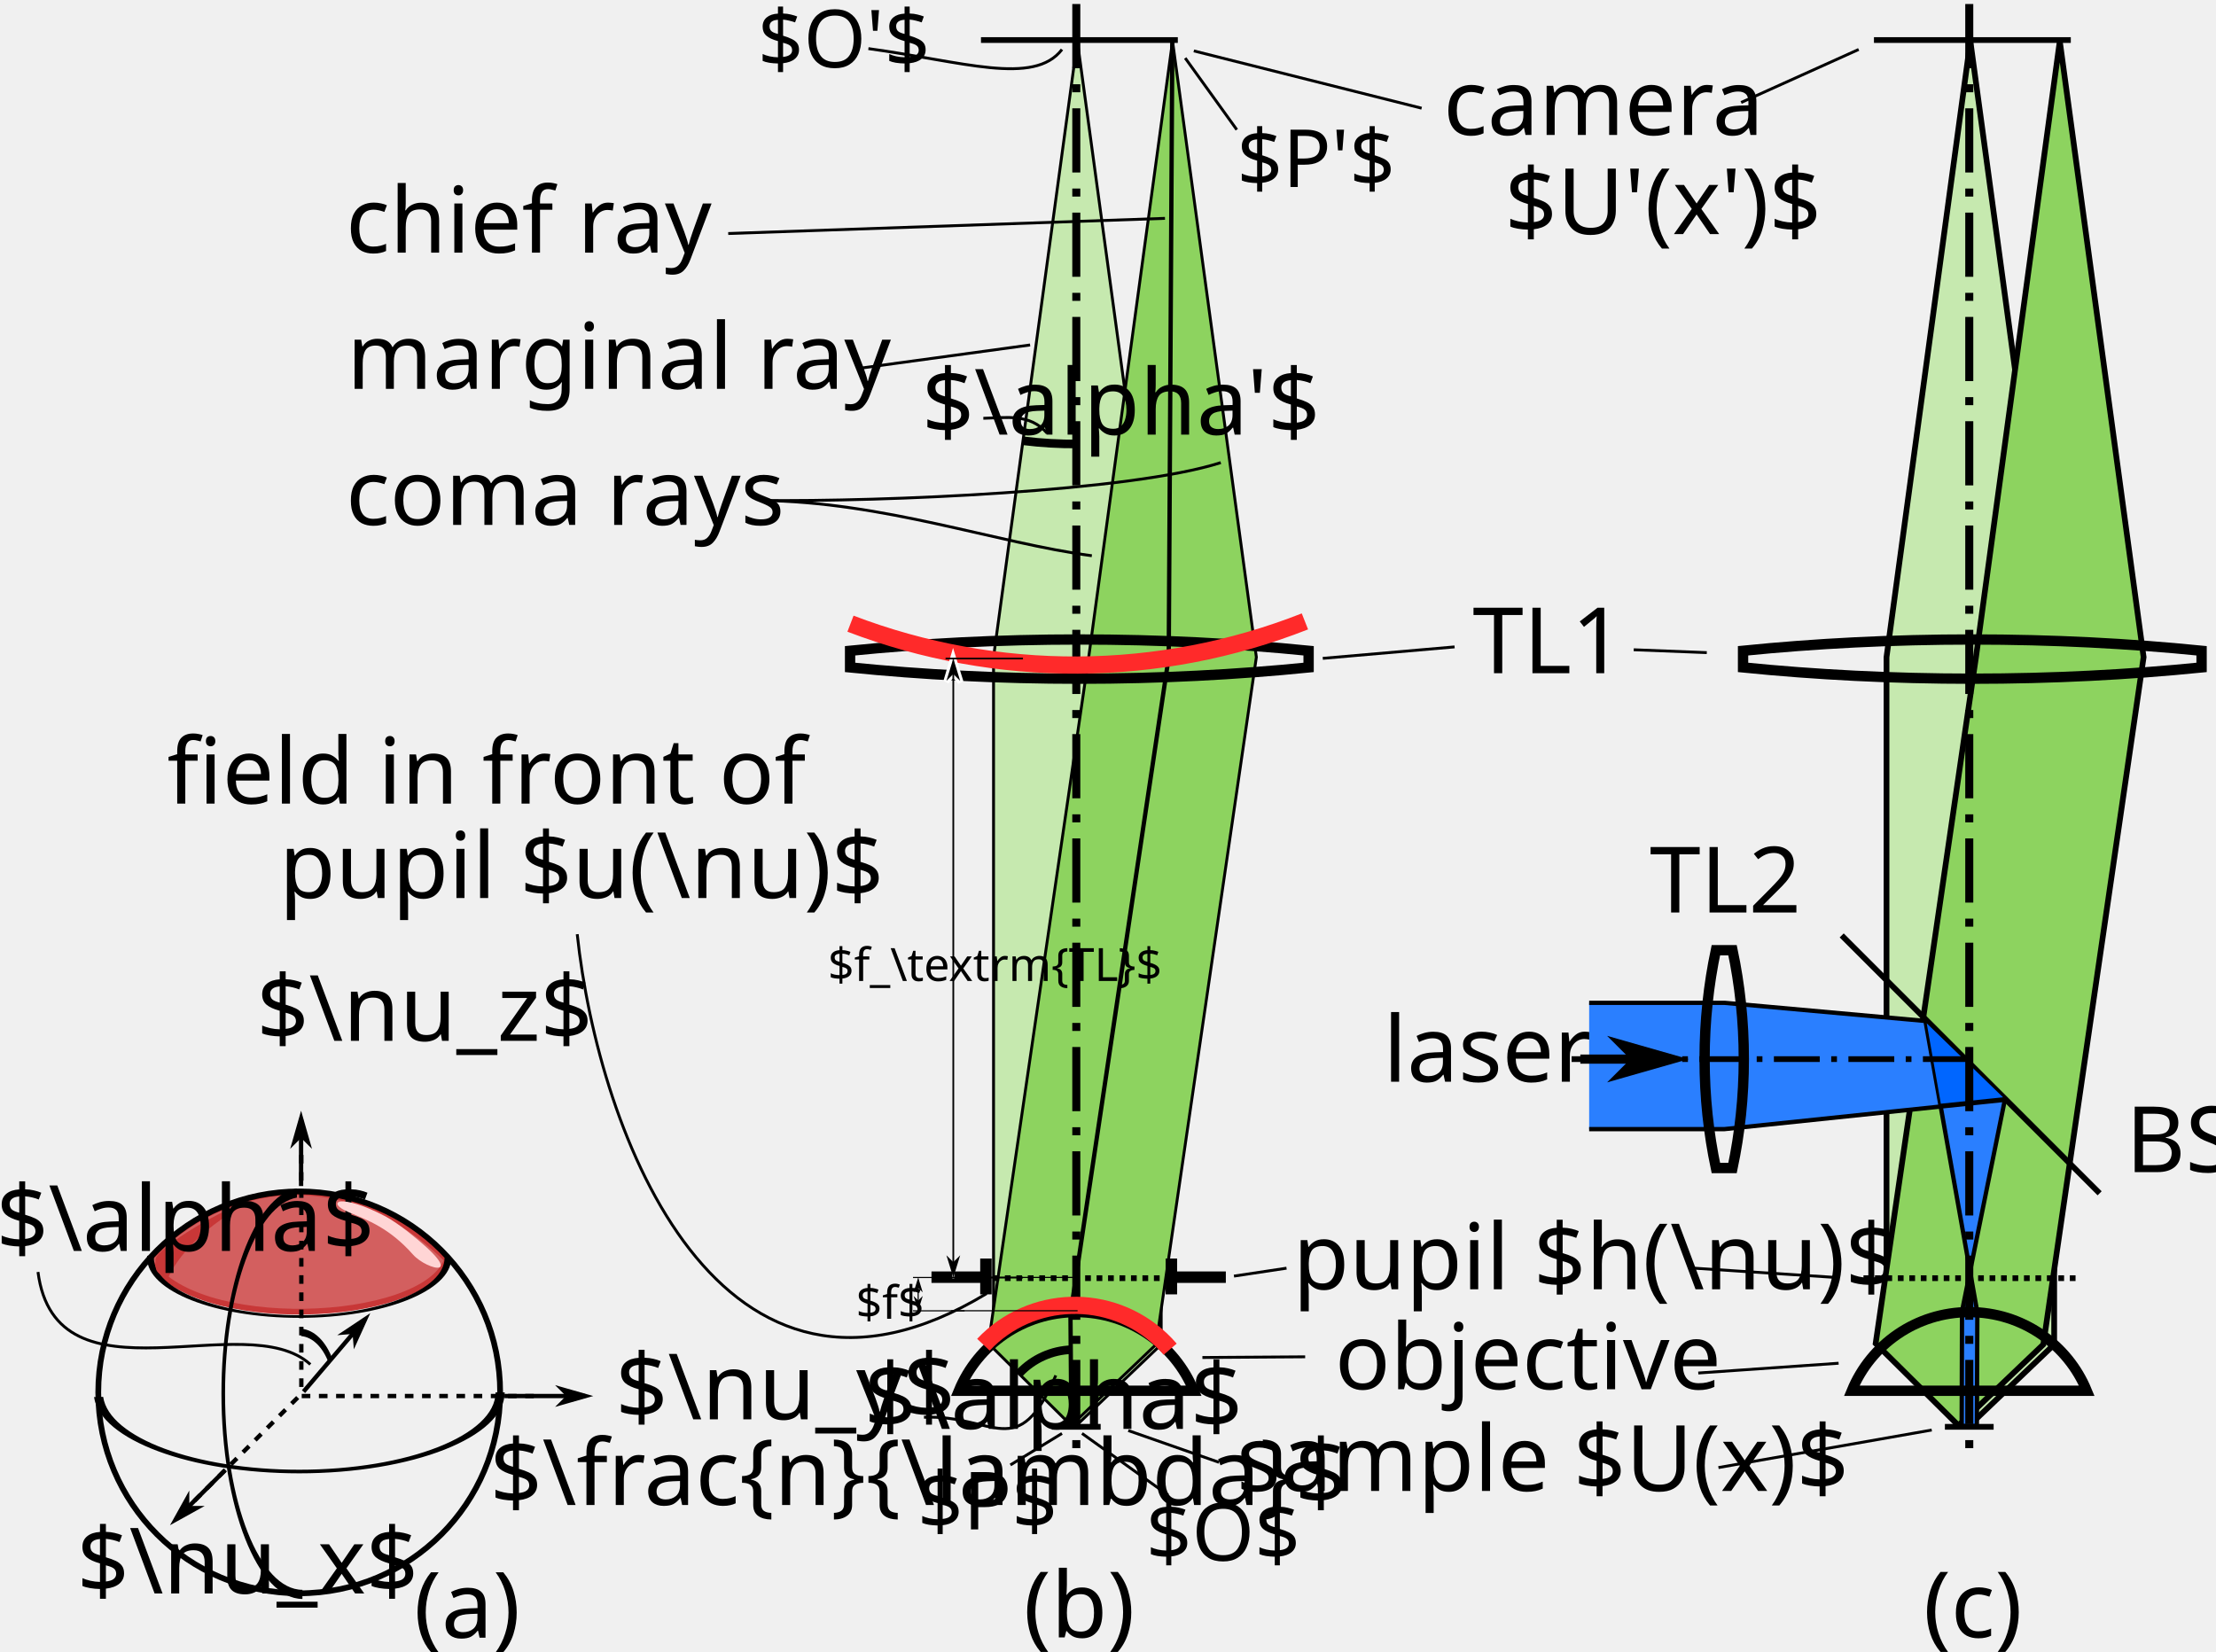
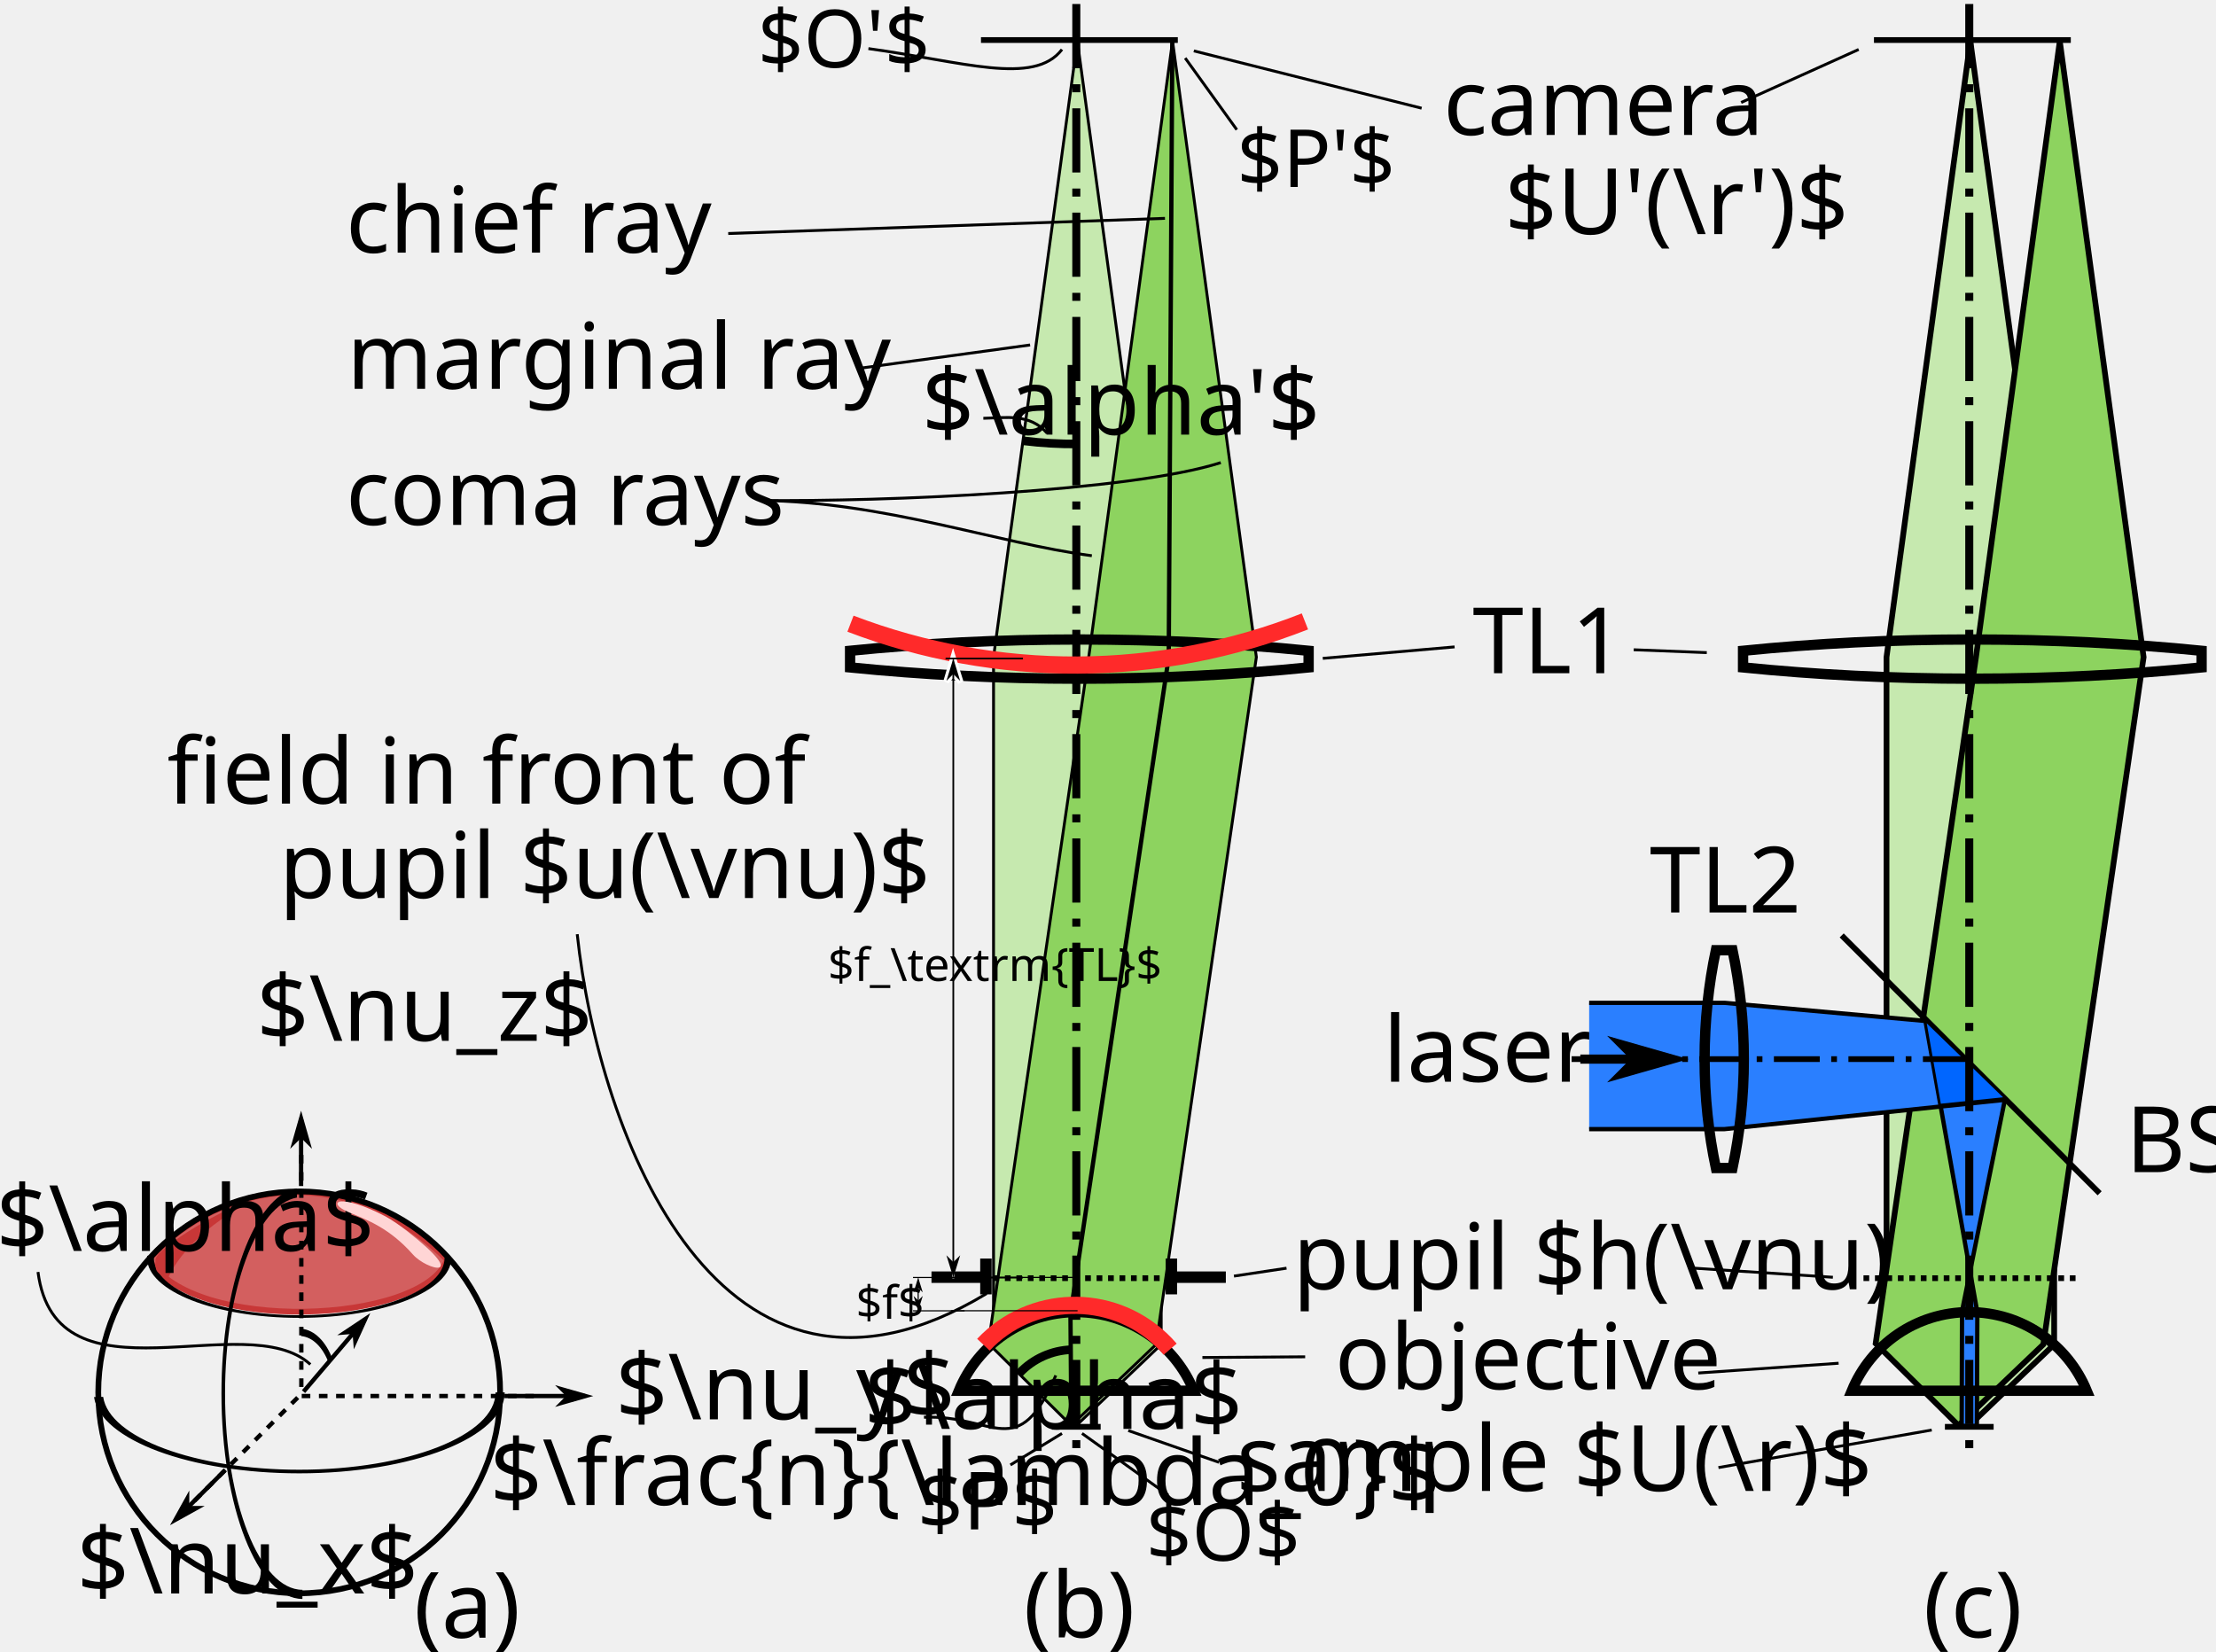
<svg xmlns="http://www.w3.org/2000/svg" version="1.1" id="svg2" height="288.19" width="386.631">
  <defs id="defs4">
    <marker orient="auto" refY="0" refX="0" id="Arrow1Mstart" style="overflow:visible">
      <path id="path6875" d="M 0,0 5,-5 -12.5,0 5,5 0,0 z" style="fill-rule:evenodd;stroke:#000000;stroke-width:1pt;marker-start:none" transform="matrix(0.4,0,0,0.4,4,0)" />
    </marker>
    <marker orient="auto" refY="0" refX="0" id="TriangleOutL" style="overflow:visible">
      <path id="path3945" d="m 5.77,0 -8.65,5 0,-10 8.65,5 z" style="fill-rule:evenodd;stroke:#000000;stroke-width:1pt;marker-start:none" transform="scale(0.8,0.8)" />
    </marker>
    <marker orient="auto" refY="0" refX="0" id="Arrow2Lend" style="overflow:visible">
      <path id="path3823" style="font-size:12px;fill-rule:evenodd;stroke-width:0.625;stroke-linejoin:round" d="M 8.719,4.034 -2.207,0.016 8.719,-4.002 c -1.745,2.372 -1.735,5.617 -6e-7,8.035 z" transform="matrix(-1.1,0,0,-1.1,-1.1,0)" />
    </marker>
    <marker orient="auto" refY="0" refX="0" id="Arrow1Mend" style="overflow:visible">
      <path id="path3811" d="M 0,0 5,-5 -12.5,0 5,5 0,0 z" style="fill-rule:evenodd;stroke:#000000;stroke-width:1pt;marker-start:none" transform="matrix(-0.4,0,0,-0.4,-4,0)" />
    </marker>
    <marker orient="auto" refY="0" refX="0" id="Arrow1Lend" style="overflow:visible">
      <path id="path3805" d="M 0,0 5,-5 -12.5,0 5,5 0,0 z" style="fill-rule:evenodd;stroke:#000000;stroke-width:1pt;marker-start:none" transform="matrix(-0.8,0,0,-0.8,-10,0)" />
    </marker>
    <marker orient="auto" refY="0" refX="0" id="Arrow2Mend" style="overflow:visible">
      <path id="path3829" style="font-size:12px;fill-rule:evenodd;stroke-width:0.625;stroke-linejoin:round" d="M 8.719,4.034 -2.207,0.016 8.719,-4.002 c -1.745,2.372 -1.735,5.617 -6e-7,8.035 z" transform="scale(-0.6,-0.6)" />
    </marker>
    <marker style="overflow:visible" id="DistanceStart" refX="0" refY="0" orient="auto">
      <g id="g2300">
        <path style="fill:none;stroke:#ffffff;stroke-width:1.15;stroke-linecap:square" d="M 0,0 2,0" id="path2306" />
        <path style="fill:#000000;fill-rule:evenodd;stroke:none" d="M 0,0 13,4 9,0 13,-4 0,0 z" id="path2302" />
        <path style="fill:none;stroke:#000000;stroke-width:1;stroke-linecap:square" d="M 0,-4 0,40" id="path2304" />
      </g>
    </marker>
    <marker style="overflow:visible" id="DistanceEnd" refX="0" refY="0" orient="auto">
      <g id="g3858">
        <path style="fill:none;stroke:#ffffff;stroke-width:1.15;stroke-linecap:square" d="M 0,0 -2,0" id="path2316" />
        <path style="fill:#000000;fill-rule:evenodd;stroke:none" d="M 0,0 -13,4 -9,0 -13,-4 0,0 z" id="path2312" />
        <path style="fill:none;stroke:#000000;stroke-width:1;stroke-linecap:square" d="M 0,-4 0,40" id="path2314" />
      </g>
    </marker>
    <marker orient="auto" refY="0" refX="0" id="DiamondMstart" style="overflow:visible">
      <path id="path3894" d="M 0,-7.071 -7.071,0 0,7.071 7.071,0 0,-7.071 z" style="fill-rule:evenodd;stroke:#000000;stroke-width:1pt;marker-start:none" transform="matrix(0.4,0,0,0.4,2.6,0)" />
    </marker>
    <marker style="overflow:visible" id="DistanceStart-0" refX="0" refY="0" orient="auto">
      <g id="g2300-6">
        <path style="fill:none;stroke:#ffffff;stroke-width:1.15;stroke-linecap:square" d="M 0,0 2,0" id="path2306-8" />
        <path style="fill:#000000;fill-rule:evenodd;stroke:none" d="M 0,0 13,4 9,0 13,-4 0,0 z" id="path2302-9" />
        <path style="fill:none;stroke:#000000;stroke-width:1;stroke-linecap:square" d="M 0,-4 0,40" id="path2304-2" />
      </g>
    </marker>
    <marker style="overflow:visible" id="DistanceEnd-6" refX="0" refY="0" orient="auto">
      <g id="g3858-6">
        <path style="fill:none;stroke:#ffffff;stroke-width:1.15;stroke-linecap:square" d="M 0,0 -2,0" id="path2316-4" />
        <path style="fill:#000000;fill-rule:evenodd;stroke:none" d="M 0,0 -13,4 -9,0 -13,-4 0,0 z" id="path2312-9" />
        <path style="fill:none;stroke:#000000;stroke-width:1;stroke-linecap:square" d="M 0,-4 0,40" id="path2314-5" />
      </g>
    </marker>
    <marker style="overflow:visible" id="marker6828" refX="0" refY="0" orient="auto">
      <g id="g6830">
        <path style="fill:none;stroke:#ffffff;stroke-width:1.15;stroke-linecap:square" d="M 0,0 2,0" id="path6832" />
        <path style="fill:#000000;fill-rule:evenodd;stroke:none" d="M 0,0 13,4 9,0 13,-4 0,0 z" id="path6834" />
        <path style="fill:none;stroke:#000000;stroke-width:1;stroke-linecap:square" d="M 0,-4 0,40" id="path6836" />
      </g>
    </marker>
    <marker style="overflow:visible" id="marker6838" refX="0" refY="0" orient="auto">
      <g id="g6840">
        <path style="fill:none;stroke:#ffffff;stroke-width:1.15;stroke-linecap:square" d="M 0,0 -2,0" id="path6842" />
        <path style="fill:#000000;fill-rule:evenodd;stroke:none" d="M 0,0 -13,4 -9,0 -13,-4 0,0 z" id="path6844" />
        <path style="fill:none;stroke:#000000;stroke-width:1;stroke-linecap:square" d="M 0,-4 0,40" id="path6846" />
      </g>
    </marker>
    <marker orient="auto" refY="0" refX="0" id="Arrow1Mend-9" style="overflow:visible">
      <path id="path3811-4" d="M 0,0 5,-5 -12.5,0 5,5 0,0 z" style="fill-rule:evenodd;stroke:#000000;stroke-width:1pt;marker-start:none" transform="matrix(-0.4,0,0,-0.4,-4,0)" />
    </marker>
    <marker orient="auto" refY="0" refX="0" id="Arrow1Mstart-9" style="overflow:visible">
      <path id="path6875-7" d="M 0,0 5,-5 -12.5,0 5,5 0,0 z" style="fill-rule:evenodd;stroke:#000000;stroke-width:1pt;marker-start:none" transform="matrix(0.4,0,0,0.4,4,0)" />
    </marker>
  </defs>
  <g id="layer4" style="display:inline" transform="translate(133.8258,-8.3446423e-8)" />
  <g id="layer3" style="display:inline" transform="translate(133.8258,-8.3446423e-8)" />
  <g id="layer1" style="display:inline" transform="translate(-8.653958,-7.691754)">
    <text xml:space="preserve" style="font-size:13px;font-style:normal;font-variant:normal;font-weight:normal;font-stretch:normal;line-height:125%;letter-spacing:0px;word-spacing:0px;fill:#000000;fill-opacity:1;stroke:none;font-family:Gentium;-inkscape-font-specification:Gentium" x="259" y="125.362" id="text3987">
      <tspan id="tspan3989" x="259" y="125.362" />
    </text>
    <text xml:space="preserve" style="font-size:16px;font-style:normal;font-variant:normal;font-weight:normal;font-stretch:normal;line-height:125%;letter-spacing:0px;word-spacing:0px;fill:#000000;fill-opacity:1;stroke:none;font-family:Gentium;-inkscape-font-specification:Gentium" x="241.554" y="250.109" id="text3995">
      <tspan id="tspan3997" x="241.554" y="250.109">objective</tspan>
    </text>
    <text xml:space="preserve" style="font-size:16px;font-style:normal;font-variant:normal;font-weight:normal;font-stretch:normal;line-height:125%;letter-spacing:0px;word-spacing:0px;fill:#000000;fill-opacity:1;stroke:none;font-family:Gentium;-inkscape-font-specification:Gentium" x="224.421" y="267.862" id="text3999">
-       <tspan id="tspan4001" x="224.421" y="267.862">sample $U(x)$</tspan>
+       <tspan id="tspan4001" x="224.421" y="267.862">sample $U(\r)$</tspan>
    </text>
    <text xml:space="preserve" style="font-size:16px;font-style:normal;font-variant:normal;font-weight:normal;font-stretch:normal;line-height:125%;letter-spacing:0px;word-spacing:0px;fill:#000000;fill-opacity:1;stroke:none;font-family:Gentium;-inkscape-font-specification:Gentium" x="260.48" y="31.245" id="text4003">
      <tspan id="tspan4005" x="260.48" y="31.245">camera</tspan>
    </text>
    <path style="fill:#c6e9af;stroke:#000000;stroke-width:0.5;stroke-linecap:butt;stroke-linejoin:miter;stroke-opacity:1;display:inline" d="m 182,242.126 0,-119.764 14.625,-107.5 14.625,107.5 0,119.941 -14.802,14.134 z" id="path3985" />
    <path style="fill:#8dd35f;fill-opacity:1;stroke:#000000;stroke-width:0.5;stroke-linecap:butt;stroke-linejoin:miter;stroke-opacity:1;display:inline" d="m 181.105,242.126 17.5,-119.764 14.625,-107.5 14.625,107.5 -17.5,119.941 -14.802,14.134 z" id="path3985-5" />
    <path style="fill:none;stroke:none" id="path2985" d="m 209.78,207.254 c 16.705,3.204 23.252,9.357 15.651,14.708" />
    <path style="fill:none;stroke:#000000;stroke-width:1.8;stroke-miterlimit:4;stroke-opacity:1;stroke-dasharray:none;stroke-dashoffset:0" d="m 196.438,236.656 c -9.254,0 -17.19,5.658 -20.5,13.719 l 41,0 c -3.309,-8.062 -11.245,-13.719 -20.5,-13.719 z" id="path3759" />
    <path style="fill:none;stroke:#000000;stroke-width:1.8;stroke-miterlimit:4;stroke-opacity:1;stroke-dasharray:none;stroke-dashoffset:0" d="m 196.969,119.281 c -13.992,0 -27.429,0.704 -40,1.969 l 0,2.906 c 12.571,1.262 26.011,1.969 40,1.969 13.983,0 27.439,-0.708 40,-1.969 l 0,-2.906 c -12.561,-1.263 -26.014,-1.969 -40,-1.969 z" id="path3763" />
    <path style="fill:none;stroke:#000000;stroke-width:1.4;stroke-linecap:butt;stroke-linejoin:miter;stroke-miterlimit:4;stroke-opacity:1;stroke-dasharray:11.2, 2.8, 1.4, 2.8;stroke-dashoffset:0;marker-start:none" d="m 196.438,8.392 0,253.152" id="path3784" />
    <path style="fill:none;stroke:#000000;stroke-width:1px;stroke-linecap:butt;stroke-linejoin:miter;stroke-opacity:1" d="m 179.809,14.679 34.342,0" id="path3978" />
    <path style="fill:none;stroke:#000000;stroke-width:1px;stroke-linecap:butt;stroke-linejoin:miter;stroke-opacity:1" d="m 192.188,256.669 8.5,0" id="path3001" />
    <path style="fill:none;stroke:#000000;stroke-width:1;stroke-linecap:butt;stroke-linejoin:miter;stroke-miterlimit:4;stroke-opacity:1;stroke-dasharray:1, 1;stroke-dashoffset:0" d="m 177.98,230.731 38,0" id="path3003" />
    <text xml:space="preserve" style="font-size:16px;font-style:normal;font-variant:normal;font-weight:normal;font-stretch:normal;line-height:125%;letter-spacing:0px;word-spacing:0px;fill:#000000;fill-opacity:1;stroke:none;font-family:Gentium;-inkscape-font-specification:Gentium" x="234.23" y="232.669" id="text3773">
-       <tspan id="tspan3775" x="234.23" y="232.669">pupil $h(\nu)$</tspan>
+       <tspan id="tspan3775" x="234.23" y="232.669">pupil $h(\vnu)$</tspan>
    </text>
    <text xml:space="preserve" style="font-size:16px;font-style:normal;font-variant:normal;font-weight:normal;font-stretch:normal;line-height:125%;letter-spacing:0px;word-spacing:0px;fill:#000000;fill-opacity:1;stroke:none;font-family:Gentium;-inkscape-font-specification:Gentium" x="265.581" y="125.164" id="text7295">
      <tspan id="tspan7297" x="265.581" y="125.164">TL1</tspan>
    </text>
    <flowRoot xml:space="preserve" id="flowRoot9099" style="font-size:8px;font-style:normal;font-variant:normal;font-weight:normal;font-stretch:normal;line-height:125%;letter-spacing:0px;word-spacing:0px;fill:#000000;fill-opacity:1;stroke:none;font-family:Gentium;-inkscape-font-specification:Gentium" transform="translate(142.4797,-34.30945)">
      <flowRegion id="flowRegion9101">
        <rect id="rect9103" width="70.5" height="81" x="83" y="247.73" />
      </flowRegion>
      <flowPara id="flowPara9105" />
    </flowRoot>
    <path style="fill:none;stroke:#000000;stroke-width:0.5;stroke-linecap:butt;stroke-linejoin:miter;stroke-opacity:1" d="m 79.676,221.663 -9.168,1.381" id="path9499" transform="translate(153.4405,7.324853)" />
    <path style="fill:none;stroke:#000000;stroke-width:0.5;stroke-linecap:butt;stroke-linejoin:miter;stroke-opacity:1" d="M 149.849,221.603 175,223.249" id="path9501" transform="translate(153.4405,7.324853)" />
    <path style="fill:none;stroke:#000000;stroke-width:0.5;stroke-linecap:butt;stroke-linejoin:miter;stroke-opacity:1" d="M 82.929,237.128 65,237.249" id="path9503" transform="translate(153.4405,7.324853)" />
    <path style="fill:none;stroke:#000000;stroke-width:0.5;stroke-linecap:butt;stroke-linejoin:miter;stroke-opacity:1" d="m 109,113.249 -23,2" id="path9505" transform="translate(153.4405,7.324853)" />
    <path style="fill:none;stroke:#000000;stroke-width:0.5;stroke-linecap:butt;stroke-linejoin:miter;stroke-opacity:1" d="m 140.25,113.749 12.75,0.5" id="path9507" transform="translate(153.4405,7.324853)" />
    <path style="fill:none;stroke:#000000;stroke-width:0.5;stroke-linecap:butt;stroke-linejoin:miter;stroke-opacity:1" d="M 103.25,19.249 63.5,9.249" id="path9509" transform="translate(153.4405,7.324853)" />
    <path style="fill:none;stroke:#000000;stroke-width:0.5;stroke-linecap:butt;stroke-linejoin:miter;stroke-opacity:1" d="M 158.993,18.249 179.5,8.999" id="path9511" transform="translate(153.4405,7.324853)" />
    <path style="fill:none;stroke:#000000;stroke-width:0.5;stroke-linecap:butt;stroke-linejoin:miter;stroke-opacity:1" d="M 151.515,239.956 176,238.249" id="path9513" transform="translate(153.4405,7.324853)" />
    <path style="fill:none;stroke:#000000;stroke-width:0.5;stroke-linecap:butt;stroke-linejoin:miter;stroke-opacity:1" d="m 308.476,263.781 37.214,-6.553" id="path9515" />
    <path style="fill:none;stroke:#000000;stroke-width:0.5;stroke-linecap:butt;stroke-linejoin:miter;stroke-opacity:1" d="m 221.338,262.867 -15.829,-5.543" id="path9517" />
    <text xml:space="preserve" style="font-size:14px;font-style:normal;font-variant:normal;font-weight:normal;font-stretch:normal;line-height:125%;letter-spacing:0px;word-spacing:0px;fill:#000000;fill-opacity:1;stroke:none;font-family:Gentium;-inkscape-font-specification:Gentium" x="15.25" y="267.249" id="text3135" transform="translate(153.4405,7.324853)">
      <tspan id="tspan3137" x="15.25" y="267.249">$P$</tspan>
    </text>
    <text xml:space="preserve" style="font-size:14px;font-style:normal;font-variant:normal;font-weight:normal;font-stretch:normal;line-height:125%;letter-spacing:0px;word-spacing:0px;fill:#000000;fill-opacity:1;stroke:none;font-family:Gentium;-inkscape-font-specification:Gentium" x="208.577" y="280.024" id="text3139">
      <tspan id="tspan3141" x="208.577" y="280.024">$O$</tspan>
    </text>
    <path style="fill:none;stroke:#000000;stroke-width:0.5;stroke-linecap:butt;stroke-linejoin:miter;stroke-miterlimit:4;stroke-opacity:1;stroke-dasharray:none" d="m 59,261.249 -15,-10.75" id="path4043" transform="translate(153.4405,7.324853)" />
    <path style="fill:none;stroke:#000000;stroke-width:0.5;stroke-linecap:butt;stroke-linejoin:miter;stroke-miterlimit:4;stroke-opacity:1;stroke-dasharray:none" d="m 31.5,255.999 9,-5.5" id="path4045" transform="translate(153.4405,7.324853)" />
    <text xml:space="preserve" style="font-size:14px;font-style:normal;font-variant:normal;font-weight:normal;font-stretch:normal;line-height:125%;letter-spacing:0px;word-spacing:0px;fill:#000000;fill-opacity:1;stroke:none;font-family:Gentium;-inkscape-font-specification:Gentium" x="224.441" y="40.324" id="text4047">
      <tspan id="tspan4049" x="224.441" y="40.324">$P'$</tspan>
    </text>
    <text xml:space="preserve" style="font-size:14px;font-style:normal;font-variant:normal;font-weight:normal;font-stretch:normal;line-height:125%;letter-spacing:0px;word-spacing:0px;fill:#000000;fill-opacity:1;stroke:none;font-family:Gentium;-inkscape-font-specification:Gentium" x="140.838" y="19.457" id="text4051">
      <tspan id="tspan4053" x="140.838" y="19.457">$O'$</tspan>
    </text>
    <path style="fill:none;stroke:#000000;stroke-width:0.5;stroke-linecap:butt;stroke-linejoin:miter;stroke-miterlimit:4;stroke-opacity:1;stroke-dasharray:none" d="m 71,22.999 -9,-12.5" id="path4055" transform="translate(153.4405,7.324853)" />
    <path style="fill:none;stroke:#000000;stroke-width:0.5;stroke-linecap:butt;stroke-linejoin:miter;stroke-miterlimit:4;stroke-opacity:1;stroke-dasharray:none" d="m 160.167,16.174 c 16.386,2.233 28.866,6.558 33.774,0.149" id="path4057" />
    <path style="fill:none;stroke:#000000;stroke-width:0.75;stroke-linecap:butt;stroke-linejoin:miter;stroke-opacity:1;display:inline" d="m 195.576,256.437 -0.157,-19.437 17.146,-114.637 0.625,-107.5" id="path3985-5-2" />
    <text xml:space="preserve" style="font-size:16px;font-style:normal;font-variant:normal;font-weight:normal;font-stretch:normal;line-height:125%;letter-spacing:0px;word-spacing:0px;fill:#000000;fill-opacity:1;stroke:none;display:inline;font-family:Gentium;-inkscape-font-specification:Gentium" x="68.998" y="51.784" id="text4047-8">
      <tspan id="tspan4049-6" x="68.998" y="51.784">chief ray</tspan>
    </text>
    <text xml:space="preserve" style="font-size:16px;font-style:normal;font-variant:normal;font-weight:normal;font-stretch:normal;line-height:125%;letter-spacing:0px;word-spacing:0px;fill:#000000;fill-opacity:1;stroke:none;display:inline;font-family:Gentium;-inkscape-font-specification:Gentium" x="68.998" y="99.288" id="text4047-3">
      <tspan id="tspan4049-66" x="68.998" y="99.288">coma rays</tspan>
    </text>
    <path style="fill:none;stroke:#000000;stroke-width:0.5;stroke-linecap:butt;stroke-linejoin:miter;stroke-miterlimit:4;stroke-opacity:1;stroke-dasharray:none;display:inline" d="m 135.708,48.441 76.201,-2.648" id="path4055-6" />
    <text xml:space="preserve" style="font-size:16px;font-style:normal;font-variant:normal;font-weight:normal;font-stretch:normal;line-height:125%;letter-spacing:0px;word-spacing:0px;fill:#000000;fill-opacity:1;stroke:none;display:inline;font-family:Gentium;-inkscape-font-specification:Gentium" x="69.169" y="75.536" id="text4047-3-1">
      <tspan id="tspan4049-66-6" x="69.169" y="75.536">marginal ray</tspan>
    </text>
    <path style="fill:none;stroke:#000000;stroke-width:0.5;stroke-linecap:butt;stroke-linejoin:miter;stroke-miterlimit:4;stroke-opacity:1;stroke-dasharray:none;display:inline" d="m 158.542,71.966 29.838,-4.078" id="path4055-6-3" />
    <path style="fill:none;stroke:#000000;stroke-width:0.5;stroke-linecap:butt;stroke-linejoin:miter;stroke-miterlimit:4;stroke-opacity:1;stroke-dasharray:none;display:inline" d="m 221.648,88.418 c -15.675,5.039 -58.678,6.839 -80.307,6.605 21.629,0.234 41.132,7.434 57.807,9.645" id="path4055-6-3-8-3" />
    <text xml:space="preserve" style="font-size:16px;font-style:normal;font-variant:normal;font-weight:normal;font-stretch:normal;line-height:125%;letter-spacing:0px;word-spacing:0px;fill:#000000;fill-opacity:1;stroke:none;display:inline;font-family:Gentium;-inkscape-font-specification:Gentium" x="271.183" y="48.537" id="text4003-6">
-       <tspan id="tspan4005-3" x="271.183" y="48.537">$U'(x')$</tspan>
+       <tspan id="tspan4005-3" x="271.183" y="48.537">$U'(\r')$</tspan>
    </text>
    <g id="g8642" transform="translate(-10.25305,-79.90306)">
      <text id="text3773-0" y="227.824" x="48.08" style="font-size:16px;font-style:normal;font-variant:normal;font-weight:normal;font-stretch:normal;line-height:125%;letter-spacing:0px;word-spacing:0px;fill:#000000;fill-opacity:1;stroke:none;display:inline;font-family:Gentium;-inkscape-font-specification:Gentium" xml:space="preserve">
        <tspan id="tspan4286" y="227.824" x="48.08">field in front of</tspan>
      </text>
      <text id="text3773-0-0" y="244.3" x="67.618" style="font-size:16px;font-style:normal;font-variant:normal;font-weight:normal;font-stretch:normal;line-height:125%;letter-spacing:0px;word-spacing:0px;fill:#000000;fill-opacity:1;stroke:none;display:inline;font-family:Gentium;-inkscape-font-specification:Gentium" xml:space="preserve">
-         <tspan id="tspan4286-0" y="244.3" x="67.618">pupil $u(\nu)$</tspan>
+         <tspan id="tspan4286-0" y="244.3" x="67.618">pupil $u(\vnu)$</tspan>
      </text>
    </g>
    <path style="fill:none;stroke:#000000;stroke-width:0.5;stroke-linecap:butt;stroke-linejoin:miter;stroke-opacity:1;display:inline" d="m 180.801,233.409 c -46.595,28.221 -67.74,-27.847 -71.437,-62.7" id="path9505-5" />
    <path style="fill:none;stroke:#000000;stroke-width:1.5;stroke-linecap:butt;stroke-miterlimit:4;stroke-opacity:1;stroke-dasharray:none;stroke-dashoffset:0" id="path4329" d="m 140.767,239.592 c 2.37,-2.499 5.629,-3.963 9.071,-4.074" transform="translate(45.77336,7.691754)" />
    <text xml:space="preserve" style="font-size:16px;font-style:normal;font-variant:normal;font-weight:normal;font-stretch:normal;line-height:125%;letter-spacing:0px;word-spacing:0px;fill:#000000;fill-opacity:1;stroke:none;display:inline;font-family:Gentium;-inkscape-font-specification:Gentium" x="159.414" y="257.029" id="text3773-0-0-3">
      <tspan x="159.414" y="257.029" id="tspan4286-0-2">$\alpha$</tspan>
    </text>
    <text xml:space="preserve" style="font-size:16px;font-style:normal;font-variant:normal;font-weight:normal;font-stretch:normal;line-height:125%;letter-spacing:0px;word-spacing:0px;fill:#000000;fill-opacity:1;stroke:none;display:inline;font-family:Gentium;-inkscape-font-specification:Gentium" x="169.479" y="83.528" id="text3773-0-0-3-1">
      <tspan x="169.479" y="83.528" id="tspan4286-0-2-5">$\alpha'$</tspan>
    </text>
    <path style="fill:none;stroke:#000000;stroke-width:0.5;stroke-linecap:butt;stroke-linejoin:miter;stroke-opacity:1;display:inline" d="m 192.861,247.699 c -6.644,15.493 -10.818,6.801 -23,7.303" id="path9505-5-0" />
    <path style="fill:#000000;fill-opacity:0;fill-rule:nonzero;stroke:#000000;stroke-width:1.5;stroke-linecap:butt;stroke-miterlimit:4;stroke-opacity:1;stroke-dasharray:none;stroke-dashoffset:0" id="path4397" d="m 150.918,77.469 c -3.159,0.029 -6.316,-0.152 -9.451,-0.543" transform="translate(45.77336,7.691754)" />
    <path style="fill:none;stroke:#000000;stroke-width:0.5;stroke-linecap:butt;stroke-linejoin:miter;stroke-miterlimit:4;stroke-opacity:1;stroke-dasharray:none;display:inline" d="m 191.341,83.282 c -3.044,-3.519 -7.18,-2.671 -11.121,-2.601" id="path4055-9" />
    <text xml:space="preserve" style="font-size:9px;font-style:normal;font-variant:normal;font-weight:bold;font-stretch:normal;line-height:125%;letter-spacing:0px;word-spacing:0px;fill:#000000;fill-opacity:1;stroke:none;font-family:cmr10;-inkscape-font-specification:Sans Bold" x="27.5" y="152.94" id="text8543" transform="translate(45.77336,7.691754)">
      <tspan id="tspan8545" x="27.5" y="152.94" />
    </text>
    <g id="g8598" transform="matrix(1.290639,0,0,1.290639,40.60221,49.04616)">
      <path id="path5110" d="m 16.034,156.705 32.428,0" style="fill:none;stroke:#000000;stroke-width:0.581;stroke-linecap:butt;stroke-linejoin:miter;stroke-miterlimit:4;stroke-opacity:1;stroke-dasharray:1.162, 1.162;stroke-dashoffset:0" />
      <path id="path5112" d="M 1.521,170.88 15.843,156.556" style="fill:none;stroke:#000000;stroke-width:0.581;stroke-linecap:butt;stroke-linejoin:miter;stroke-miterlimit:4;stroke-opacity:1;stroke-dasharray:1.162, 1.162;stroke-dashoffset:0" />
      <path id="path8446" d="m -4.58,138.243 c 5.752,10.004 36.954,8.791 40.274,0.038 -14.813,-14.567 -32.056,-9.475 -40.274,-0.038 z" style="fill:#d35f5f;stroke:#c83737;stroke-width:0.775px;stroke-linecap:butt;stroke-linejoin:miter;stroke-opacity:1" />
      <path transform="matrix(1.396949,0,0,1.39711,68.54061,-62.17704)" d="m -18.385,156.314 c 0,10.739 -8.706,19.445 -19.445,19.445 -10.739,0 -19.445,-8.706 -19.445,-19.445 0,-10.739 8.706,-19.445 19.445,-19.445 10.739,0 19.445,8.706 19.445,19.445 z" id="path5842" style="fill:#000000;fill-opacity:0;fill-rule:nonzero;stroke:#000000;stroke-width:0.555;stroke-linecap:butt;stroke-miterlimit:4;stroke-opacity:1;stroke-dasharray:none;stroke-dashoffset:0" />
      <path d="m -18.385,156.314 c 0,10.739 -8.706,19.445 -19.445,19.445 -10.302,0 -18.816,-8.034 -19.413,-18.318" id="path5842-3" style="fill:#000000;fill-opacity:0;fill-rule:nonzero;stroke:#000000;stroke-width:0.884;stroke-linecap:butt;stroke-miterlimit:4;stroke-opacity:1;stroke-dasharray:none;stroke-dashoffset:0;display:inline" transform="matrix(1.396949,0,0,0.5504005,68.54061,70.17574)" />
      <path d="m -18.385,156.314 c 0,10.739 -8.706,19.445 -19.445,19.445 -10.211,0 -18.682,-7.898 -19.398,-18.083" id="path5842-3-1" style="fill:#000000;fill-opacity:0;fill-rule:nonzero;stroke:#000000;stroke-width:0.884;stroke-linecap:butt;stroke-miterlimit:4;stroke-opacity:1;stroke-dasharray:none;stroke-dashoffset:0;display:inline" transform="matrix(0,1.39711,-0.550337,0,102.1533,209.2089)" />
      <path id="path5110-5" d="m 15.98,124.104 0,32.432" style="fill:none;stroke:#000000;stroke-width:0.581;stroke-linecap:butt;stroke-linejoin:miter;stroke-miterlimit:4;stroke-opacity:1;stroke-dasharray:1.162, 1.162;stroke-dashoffset:0;display:inline" />
      <path d="m -18.385,156.314 c 0,10.739 -8.706,19.445 -19.445,19.445 -10.739,0 -19.445,-8.706 -19.445,-19.445 0,-0.234 0.004,-0.469 0.013,-0.703" id="path5842-3-0" style="fill:#000000;fill-opacity:0;fill-rule:nonzero;stroke:#000000;stroke-width:0.884;stroke-linecap:butt;stroke-miterlimit:4;stroke-opacity:1;stroke-dasharray:none;stroke-dashoffset:0;display:inline" transform="matrix(1.033962,0,0,0.4073831,54.80875,74.35579)" />
      <path id="path5112-4" d="M -0.964,173.365 5.711,166.689" style="fill:none;stroke:#000000;stroke-width:0.581;stroke-linecap:butt;stroke-linejoin:miter;stroke-miterlimit:4;stroke-opacity:1;stroke-dasharray:none;stroke-dashoffset:0;marker-start:url(#Arrow1Mstart);marker-end:none;display:inline" />
      <path id="path5110-1" d="m 43.436,156.705 10.863,0" style="fill:none;stroke:#000000;stroke-width:0.581;stroke-linecap:butt;stroke-linejoin:miter;stroke-miterlimit:4;stroke-opacity:1;stroke-dasharray:none;stroke-dashoffset:0;marker-end:url(#Arrow1Mend-9);display:inline" />
      <path id="path5110-5-2" d="m 15.948,119.271 0,9.042" style="fill:none;stroke:#000000;stroke-width:0.581;stroke-linecap:butt;stroke-linejoin:miter;stroke-miterlimit:4;stroke-opacity:1;stroke-dasharray:none;stroke-dashoffset:0;marker-start:url(#Arrow1Mstart);marker-end:none;display:inline" />
      <path id="path8448" d="m -47.877,133.22 c -1.632,-1.037 -1.644,-1.022 -1.644,-2.61 0,-1.588 9.996,-7.563 13.223,-8.002 -6.476,3.12 -10.426,7.743 -11.579,10.611 z" style="fill:#c83737;fill-opacity:1;fill-rule:nonzero;stroke:none" transform="translate(45.77336,7.691754)" />
      <path transform="matrix(0.6086957,0,0,1,34.01387,7.691754)" d="m -29.635,140.415 c 2.706,0.139 5.166,1.617 6.559,3.942" id="path8457" style="fill:none;stroke:#000000;stroke-width:0.993;stroke-opacity:1" />
      <path id="path5112-4-9" d="m 24.561,146.374 -8.283,9.739" style="fill:none;stroke:#000000;stroke-width:0.581;stroke-linecap:butt;stroke-linejoin:miter;stroke-miterlimit:4;stroke-opacity:1;stroke-dasharray:none;stroke-dashoffset:0;marker-start:url(#Arrow1Mstart);marker-end:none;display:inline" />
    </g>
    <text xml:space="preserve" style="font-size:16px;font-style:normal;font-variant:normal;font-weight:normal;font-stretch:normal;line-height:125%;letter-spacing:0px;word-spacing:0px;fill:#000000;fill-opacity:1;stroke:none;display:inline;font-family:Gentium;-inkscape-font-specification:Gentium" x="7.966" y="225.978" id="text3773-0-0-3-2">
      <tspan x="7.966" y="225.978" id="tspan4286-0-2-2">$\alpha$</tspan>
    </text>
    <path style="fill:none;stroke:#000000;stroke-width:0.5;stroke-linecap:butt;stroke-linejoin:miter;stroke-miterlimit:4;stroke-opacity:1;stroke-dasharray:none;display:inline" d="m 15.281,229.652 c 3.144,24.052 36.246,5.841 47.52,16.132" id="path4055-6-3-3" />
    <text xml:space="preserve" style="font-size:16px;font-style:normal;font-variant:normal;font-weight:normal;font-stretch:normal;line-height:125%;letter-spacing:0px;word-spacing:0px;fill:#000000;fill-opacity:1;stroke:none;display:inline;font-family:Gentium;-inkscape-font-specification:Gentium" x="94.119" y="270.313" id="text3773-0-0-3-2-7">
-       <tspan x="94.119" y="270.313" id="tspan4286-0-2-2-6">$\frac{n}{\lambda}$</tspan>
+       <tspan x="94.119" y="270.313" id="tspan4286-0-2-2-6">$\frac{n}{\lambda_0}$</tspan>
    </text>
    <text xml:space="preserve" style="font-size:16px;font-style:normal;font-variant:normal;font-weight:normal;font-stretch:normal;line-height:125%;letter-spacing:0px;word-spacing:0px;fill:#000000;fill-opacity:1;stroke:none;display:inline;font-family:Gentium;-inkscape-font-specification:Gentium" x="116.035" y="255.368" id="text3773-0-0-3-2-7-1">
      <tspan x="116.035" y="255.368" id="tspan4286-0-2-2-6-2">$\nu_y$</tspan>
    </text>
    <text xml:space="preserve" style="font-size:16px;font-style:normal;font-variant:normal;font-weight:normal;font-stretch:normal;line-height:125%;letter-spacing:0px;word-spacing:0px;fill:#000000;fill-opacity:1;stroke:none;display:inline;font-family:Gentium;-inkscape-font-specification:Gentium" x="22.051" y="285.752" id="text3773-0-0-3-2-7-1-4">
      <tspan x="22.051" y="285.752" id="tspan4286-0-2-2-6-2-4">$\nu_x$</tspan>
    </text>
    <text xml:space="preserve" style="font-size:16px;font-style:normal;font-variant:normal;font-weight:normal;font-stretch:normal;line-height:125%;letter-spacing:0px;word-spacing:0px;fill:#000000;fill-opacity:1;stroke:none;display:inline;font-family:Gentium;-inkscape-font-specification:Gentium" x="53.415" y="189.321" id="text3773-0-0-3-2-7-1-1">
      <tspan x="53.415" y="189.321" id="tspan4286-0-2-2-6-2-7">$\nu_z$</tspan>
    </text>
    <path style="fill:#ffd5d5;stroke:none" d="m 79.807,222.608 c 10.945,8.593 3.344,6.762 0.9,4.002 -4.114,-4.646 -7.987,-6.039 -11.083,-7.33 -4.399,-1.834 -1.691,-3.529 6.294,0.677 1.123,0.591 2.782,1.783 3.889,2.652 z" id="path3183" />
+     <text xml:space="preserve" style="font-size:9px;font-style:normal;font-variant:normal;font-weight:bold;font-stretch:normal;line-height:125%;letter-spacing:0px;word-spacing:0px;fill:#000000;fill-opacity:1;stroke:none;font-family:cmr10;-inkscape-font-specification:Sans Bold" x="293" y="221.19" id="text3184" transform="translate(8.653958,7.691754)">
+       <tspan id="tspan3186" x="293" y="221.19" />
+     </text>
  </g>
  <g id="layer6" transform="translate(133.8258,-8.3446423e-8)" style="display:inline">
    <text xml:space="preserve" style="font-size:16px;font-style:normal;font-variant:normal;font-weight:normal;font-stretch:normal;line-height:125%;letter-spacing:0px;word-spacing:0px;fill:#000000;fill-opacity:1;stroke:none;font-family:Gentium;-inkscape-font-specification:Gentium" x="44.75" y="285.729" id="text7256">
      <tspan id="tspan7258" x="44.75" y="285.729">(b)</tspan>
    </text>
    <text xml:space="preserve" style="font-size:16px;font-style:normal;font-variant:normal;font-weight:normal;font-stretch:normal;line-height:125%;letter-spacing:0px;word-spacing:0px;fill:#000000;fill-opacity:1;stroke:none;font-family:Gentium;-inkscape-font-specification:Gentium" x="107.515" y="188.759" id="text7268">
      <tspan x="107.515" y="188.759" id="tspan7272">laser</tspan>
    </text>
    <path style="fill:#c6e9af;fill-opacity:1;stroke:#000000;stroke-width:1px;stroke-linecap:butt;stroke-linejoin:miter;stroke-opacity:1;display:inline" d="m 195.32,234.434 0,-119.764 14.625,-107.5 14.625,107.5 0,119.941 -14.802,14.134 z" id="path3985-4" />
    <path style="fill:#8dd35f;fill-opacity:1;stroke:#000000;stroke-width:1px;stroke-linecap:butt;stroke-linejoin:miter;stroke-opacity:1;display:inline" d="m 193.425,234.434 17.5,-119.764 14.625,-107.5 14.625,107.5 -17.5,119.941 -14.802,14.134 z" id="path3985-5-0" />
    <path transform="translate(13.32024,-7.691753)" style="fill:none;stroke:none;display:inline" id="path2985-8" d="m 209.78,207.254 c 16.705,3.204 23.252,9.357 15.651,14.708" />
    <path style="fill:none;stroke:#000000;stroke-width:1.8;stroke-miterlimit:4;stroke-opacity:1;stroke-dasharray:none;stroke-dashoffset:0;display:inline" d="m 210.289,111.589 c -13.992,0 -27.429,0.704 -40,1.969 l 0,2.906 c 12.571,1.262 26.011,1.969 40,1.969 13.983,0 27.439,-0.708 40,-1.969 l 0,-2.906 c -12.561,-1.263 -26.014,-1.969 -40,-1.969 z" id="path3763-1" />
    <path style="fill:none;stroke:#000000;stroke-width:1px;stroke-linecap:butt;stroke-linejoin:miter;stroke-opacity:1;display:inline" d="m 193.129,6.987 34.342,0" id="path3978-2" />
    <path style="fill:none;stroke:#000000;stroke-width:1px;stroke-linecap:butt;stroke-linejoin:miter;stroke-opacity:1;display:inline" d="m 205.508,248.978 8.5,0" id="path3001-5" />
    <path style="fill:none;stroke:#000000;stroke-width:1;stroke-linecap:butt;stroke-linejoin:miter;stroke-miterlimit:4;stroke-opacity:1;stroke-dasharray:1, 1;stroke-dashoffset:0;display:inline" d="m 191.3,223.04 38,0" id="path3003-9" />
    <path style="fill:none;stroke:#000000;stroke-width:1px;stroke-linecap:butt;stroke-linejoin:miter;stroke-opacity:1;display:inline" d="m 187.5,163.229 45,45" id="path7149" />
    <path style="fill:#2a7fff;fill-opacity:1;stroke:#000000;stroke-width:0.75;stroke-linecap:butt;stroke-linejoin:miter;stroke-opacity:1;display:inline" d="m 143.438,174.994 23.638,0 35.038,3.165 9.053,50.835 -0.082,19.814 -2.652,0 0.059,-20.012 7.475,-36.879 -48.987,5.119 -23.543,0" id="path3985-5-0-3-6" />
    <path style="fill:none;stroke:#000000;stroke-width:1.8;stroke-miterlimit:4;stroke-opacity:1;stroke-dasharray:none;stroke-dashoffset:0;display:inline" d="m 170.422,184.814 c 0,-6.646 -0.704,-13.029 -1.969,-19 l -2.906,0 c -1.262,5.971 -1.969,12.355 -1.969,19 0,6.642 0.708,13.033 1.969,19 l 2.906,0 c 1.263,-5.966 1.969,-12.357 1.969,-19 z" id="path3763-1-3" />
    <path style="fill:none;stroke:#000000;stroke-width:1.8;stroke-miterlimit:4;stroke-opacity:1;stroke-dasharray:none;stroke-dashoffset:0;display:inline" d="m 209.758,228.964 c -9.254,0 -17.19,5.658 -20.5,13.719 l 41,0 c -3.309,-8.062 -11.245,-13.719 -20.5,-13.719 z" id="path3759-7" />
    <path style="fill:#0066ff;fill-opacity:1;stroke:#000000;stroke-width:0.25;stroke-linecap:butt;stroke-linejoin:miter;stroke-opacity:1" d="m 202.147,178.211 13.782,13.363 -11.235,1.157 z" id="path7234" />
    <path style="fill:none;stroke:#000000;stroke-width:1.4;stroke-linecap:butt;stroke-linejoin:miter;stroke-miterlimit:4;stroke-opacity:1;stroke-dasharray:11.2, 2.8, 1.4, 2.8;stroke-dashoffset:0;marker-start:none;display:inline" d="m 209.758,0.7 0,253.152" id="path3784-7" />
    <text xml:space="preserve" style="font-size:16px;font-style:normal;font-variant:normal;font-weight:normal;font-stretch:normal;line-height:125%;letter-spacing:0px;word-spacing:0px;fill:#000000;fill-opacity:1;stroke:none;font-family:Gentium;-inkscape-font-specification:Gentium" x="201.75" y="285.729" id="text7260">
      <tspan id="tspan7262" x="201.75" y="285.729">(c)</tspan>
    </text>
    <text xml:space="preserve" style="font-size:16px;font-style:normal;font-variant:normal;font-weight:normal;font-stretch:normal;line-height:125%;letter-spacing:0px;word-spacing:0px;fill:#000000;fill-opacity:1;stroke:none;font-family:Gentium;-inkscape-font-specification:Gentium" x="237.078" y="204.535" id="text7264">
      <tspan id="tspan7266" x="237.078" y="204.535">BS</tspan>
    </text>
    <path style="fill:none;stroke:#000000;stroke-width:1;stroke-linecap:butt;stroke-linejoin:miter;stroke-miterlimit:4;stroke-opacity:1;stroke-dasharray:8, 2, 1, 2;stroke-dashoffset:0" d="m 209.671,184.814 -69.296,0" id="path7299" />
    <path style="fill:none;stroke:#000000;stroke-width:1.6;stroke-linecap:butt;stroke-linejoin:miter;stroke-miterlimit:4;stroke-opacity:1;stroke-dasharray:none;marker-start:none;marker-end:url(#Arrow1Mend)" d="m 141.9,184.814 15.733,0" id="path7301" />
    <text xml:space="preserve" style="font-size:16px;font-style:normal;font-variant:normal;font-weight:normal;font-stretch:normal;line-height:125%;letter-spacing:0px;word-spacing:0px;fill:#000000;fill-opacity:1;stroke:none;font-family:Gentium;-inkscape-font-specification:Gentium" x="154" y="159.229" id="text9367">
      <tspan id="tspan9369" x="154" y="159.229">TL2</tspan>
    </text>
    <path style="fill:none;stroke:#ff2a2a;stroke-width:3;stroke-linecap:butt;stroke-miterlimit:4;stroke-opacity:1;stroke-dasharray:none;stroke-dashoffset:0" id="path4181" d="m 166.727,108.434 c -25.453,10.022 -53.733,10.164 -79.285,0.398" transform="translate(-72.88103,4.768367e-8)" />
    <path style="fill:none;stroke:#ff2a2a;stroke-width:3;stroke-linecap:butt;stroke-miterlimit:4;stroke-opacity:1;stroke-dasharray:none;stroke-dashoffset:0" id="path4185" d="m 110.632,234.652 c 8.31,-8.804 22.183,-9.204 30.987,-0.894 0.561,0.53 1.094,1.089 1.597,1.675" transform="translate(-72.88103,4.768367e-8)" />
    <g id="g4195" transform="translate(-0.1767767,-0.01720995)">
      <path transform="translate(-72.88103,4.768367e-8)" id="path4187" d="m 101.75,222.882 10,0" style="fill:none;stroke:#000000;stroke-width:2;stroke-linecap:butt;stroke-linejoin:miter;stroke-opacity:1" />
      <path transform="translate(-72.88103,4.768367e-8)" id="path4189" d="m 111.25,219.632 0,6.25" style="fill:none;stroke:#000000;stroke-width:2;stroke-linecap:butt;stroke-linejoin:miter;stroke-opacity:1" />
    </g>
    <g transform="matrix(-1,0,0,1,108.9171,-0.01720995)" style="display:inline" id="g4195-0">
      <path transform="translate(-72.88103,4.768367e-8)" id="path4187-5" d="m 101.75,222.882 10,0" style="fill:none;stroke:#000000;stroke-width:2;stroke-linecap:butt;stroke-linejoin:miter;stroke-opacity:1" />
      <path transform="translate(-72.88103,4.768367e-8)" id="path4189-2" d="m 111.25,219.632 0,6.25" style="fill:none;stroke:#000000;stroke-width:2;stroke-linecap:butt;stroke-linejoin:miter;stroke-opacity:1" />
    </g>
    <text xml:space="preserve" style="font-size:16px;font-style:normal;font-variant:normal;font-weight:normal;font-stretch:normal;line-height:125%;letter-spacing:0px;word-spacing:0px;fill:#000000;fill-opacity:1;stroke:none;display:inline;font-family:Gentium;-inkscape-font-specification:Gentium" x="-61.608" y="285.785" id="text7256-3">
      <tspan x="-61.608" y="285.785" id="tspan8695">(a)</tspan>
    </text>
  </g>
  <g id="layer2" style="display:none" transform="translate(-8.653958,-7.691754)">
    <path style="fill:none;stroke:#000000;stroke-width:2.9;stroke-miterlimit:4;stroke-opacity:1;stroke-dasharray:none;stroke-dashoffset:0" id="path3971" d="m 304.056,123.022 c 0,59.137 -47.94,107.076 -107.076,107.076 -59.137,0 -107.076,-47.94 -107.076,-107.076 0,-59.137 47.94,-107.076 107.076,-107.076 59.137,0 107.076,47.94 107.076,107.076 z" transform="translate(0,-0.316744)" />
  </g>
  <g id="g5418" transform="translate(133.8258,-8.3446423e-8)">
    <path id="path3797" d="m 26.37,228.739 0,-5.817" style="fill:none;stroke:#000000;stroke-width:0.2;stroke-linecap:butt;stroke-linejoin:miter;stroke-miterlimit:4;stroke-opacity:1;stroke-dasharray:none;marker-start:url(#DistanceStart);marker-mid:none;marker-end:url(#DistanceEnd)" />
    <path id="path5390" d="m 32.073,222.909 22.109,0" style="fill:none;stroke:#000000;stroke-width:0.2;stroke-linecap:butt;stroke-linejoin:miter;stroke-miterlimit:4;stroke-opacity:1;stroke-dasharray:none" />
    <path id="path5390-7" d="m 32.073,228.724 22.109,0" style="fill:none;stroke:#000000;stroke-width:0.2;stroke-linecap:butt;stroke-linejoin:miter;stroke-miterlimit:4;stroke-opacity:1;stroke-dasharray:none" />
  </g>
  <g id="g6583" transform="translate(133.8258,-8.3446423e-8)">
    <path id="path6581" d="m 31.266,118.915 1.203,-4.125 1.312,4.219 -1.297,-1.406 z" style="fill:none;stroke:#ffffff;stroke-width:1;stroke-linecap:butt;stroke-linejoin:miter;stroke-miterlimit:4;stroke-opacity:1;stroke-dasharray:none" />
    <path id="path6195" d="m 32.5,222.946 0,-108.031" style="fill:none;stroke:#000000;stroke-width:0.3;stroke-linecap:butt;stroke-linejoin:miter;stroke-miterlimit:4;stroke-opacity:1;stroke-dasharray:none;marker-start:url(#DistanceStart);marker-end:url(#DistanceEnd)" />
  </g>
  <text xml:space="preserve" style="font-size:8px;font-style:normal;font-variant:normal;font-weight:normal;font-stretch:normal;line-height:125%;letter-spacing:0px;word-spacing:0px;fill:#000000;fill-opacity:1;stroke:none;font-family:Gentium;-inkscape-font-specification:Gentium" x="144.443" y="171.175" id="text6587">
    <tspan id="tspan6589" x="144.443" y="171.175">$f_\textrm{TL}$</tspan>
  </text>
  <text xml:space="preserve" style="font-size:8px;font-style:normal;font-variant:normal;font-weight:normal;font-stretch:normal;line-height:125%;letter-spacing:0px;word-spacing:0px;fill:#000000;fill-opacity:1;stroke:none;font-family:Gentium;-inkscape-font-specification:Gentium" x="149.327" y="230.124" id="text6591">
    <tspan id="tspan6593" x="149.327" y="230.124">$f$</tspan>
  </text>
</svg>
